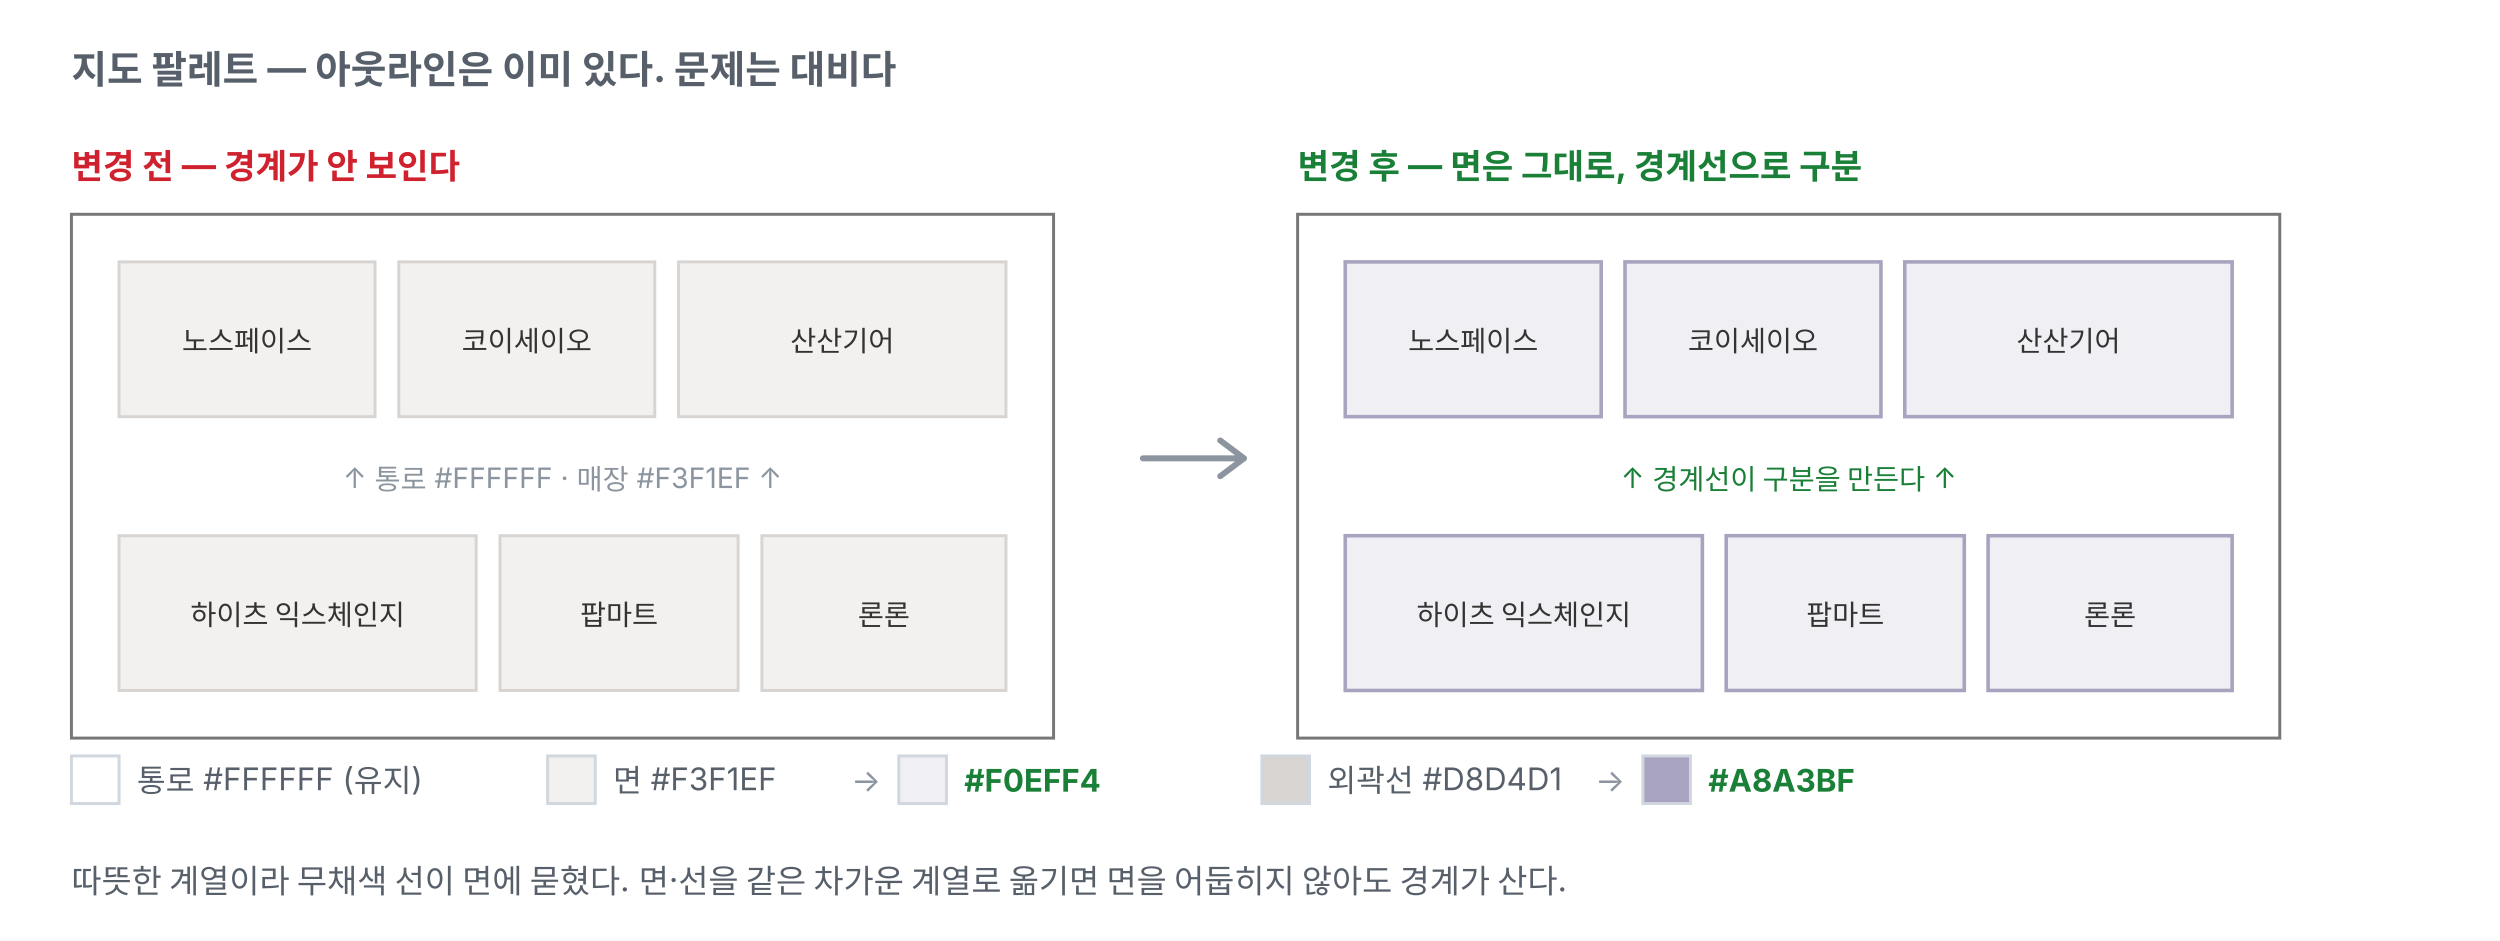
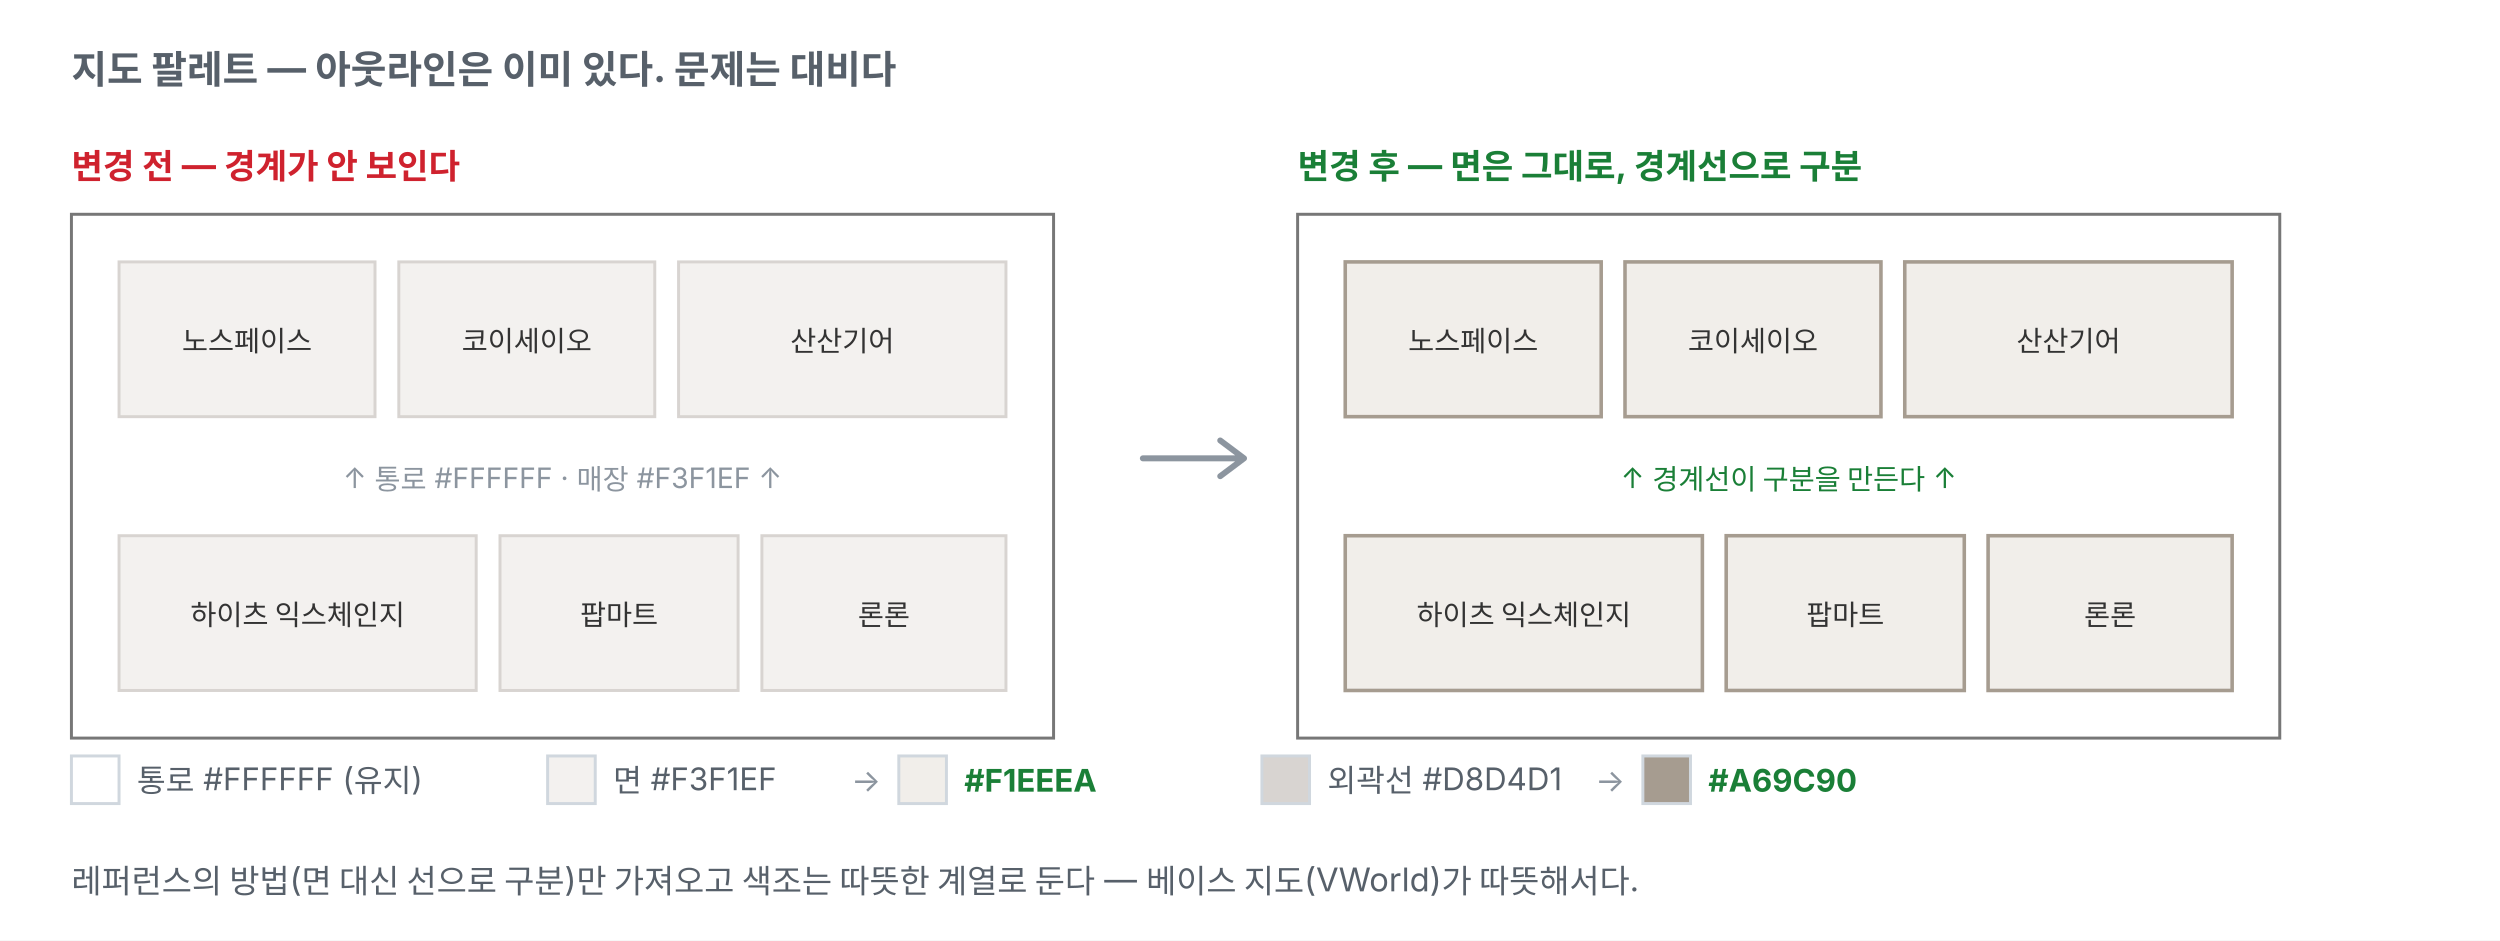
<svg xmlns="http://www.w3.org/2000/svg" viewBox="0 0 840 316" width="840" height="316" font-family="-apple-system, BlinkMacSystemFont, 'Segoe UI', 'Noto Sans KR', sans-serif">
  <rect width="840" height="316" fill="#ffffff" />
  <text x="24" y="28" font-size="13" font-weight="700" fill="#57606A">지도 팔레트 — 아웃라인은 이미 있다. 문제는 대비다</text>
  <g transform="translate(24 60)">
    <text x="0" y="0" font-size="11.5" font-weight="700" fill="#CF222E">변경 전 — 경계가 안 보인다</text>
    <rect x="0" y="12" width="330" height="176" fill="#FFFFFF" stroke="#00000088" />
    <g fill="#F3F1EF" stroke="#D8D4D1">
      <rect x="16" y="28" width="86" height="52" />
      <rect x="110" y="28" width="86" height="52" />
      <rect x="204" y="28" width="110" height="52" />
      <rect x="16" y="120" width="120" height="52" />
      <rect x="144" y="120" width="80" height="52" />
      <rect x="232" y="120" width="82" height="52" />
    </g>
    <text x="59" y="58" font-size="9.5" fill="#333" text-anchor="middle">노스페이스</text>
    <text x="153" y="58" font-size="9.5" fill="#333" text-anchor="middle">코이세이오</text>
    <text x="259" y="58" font-size="9.5" fill="#333" text-anchor="middle">산산기어</text>
    <text x="76" y="150" font-size="9.5" fill="#333" text-anchor="middle">하이츠 익스체인지</text>
    <text x="184" y="150" font-size="9.5" fill="#333" text-anchor="middle">팝마트</text>
    <text x="273" y="150" font-size="9.5" fill="#333" text-anchor="middle">론론</text>
    <text x="165" y="104" font-size="9.5" fill="#8C959F" text-anchor="middle">↑ 통로 #FFFFFF · 매장 #F3F1EF ↑</text>
  </g>
  <g transform="translate(384 146)">
    <path d="M0 8 L34 8 M26 2 L34 8 L26 14" stroke="#8C959F" stroke-width="2" fill="none" stroke-linecap="round" stroke-linejoin="round" />
  </g>
  <g transform="translate(436 60)">
    <text x="0" y="0" font-size="11.5" font-weight="700" fill="#1A7F37">변경 후 — 면은 그대로, 경계선으로 구분</text>
    <rect x="0" y="12" width="330" height="176" fill="#FFFFFF" stroke="#00000088" />
-     <g fill="#F0EFF4" stroke="#A8A3BF" stroke-width="1.2">
+     <g fill="#F1EEEA" stroke="#A69C90" stroke-width="1.2">
      <rect x="16" y="28" width="86" height="52" />
      <rect x="110" y="28" width="86" height="52" />
      <rect x="204" y="28" width="110" height="52" />
      <rect x="16" y="120" width="120" height="52" />
      <rect x="144" y="120" width="80" height="52" />
      <rect x="232" y="120" width="82" height="52" />
    </g>
    <text x="59" y="58" font-size="9.5" fill="#333" text-anchor="middle">노스페이스</text>
    <text x="153" y="58" font-size="9.5" fill="#333" text-anchor="middle">코이세이오</text>
    <text x="259" y="58" font-size="9.5" fill="#333" text-anchor="middle">산산기어</text>
    <text x="76" y="150" font-size="9.5" fill="#333" text-anchor="middle">하이츠 익스체인지</text>
    <text x="184" y="150" font-size="9.5" fill="#333" text-anchor="middle">팝마트</text>
    <text x="273" y="150" font-size="9.5" fill="#333" text-anchor="middle">론론</text>
    <text x="165" y="104" font-size="9.5" fill="#1A7F37" text-anchor="middle">↑ 경계선이 구분을 만든다 ↑</text>
  </g>
  <g transform="translate(24 266)">
    <rect x="0" y="-12" width="16" height="16" fill="#FFFFFF" stroke="#D0D7DE" />
    <text x="22" y="0" font-size="10.5" fill="#57606A">통로 #FFFFFF (유지)</text>
    <rect x="160" y="-12" width="16" height="16" fill="#F3F1EF" stroke="#D0D7DE" />
    <text x="182" y="0" font-size="10.5" fill="#57606A">면 #F3F1EF</text>
    <text x="262" y="0" font-size="10.5" fill="#8C959F">→</text>
-     <rect x="278" y="-12" width="16" height="16" fill="#F0EFF4" stroke="#D0D7DE" />
-     <text x="300" y="0" font-size="10.5" font-weight="700" fill="#1A7F37">#F0EFF4</text>
+     <rect x="278" y="-12" width="16" height="16" fill="#F1EEEA" stroke="#D0D7DE" />
+     <text x="300" y="0" font-size="10.5" font-weight="700" fill="#1A7F37">#F1EEEA</text>
    <rect x="400" y="-12" width="16" height="16" fill="#D8D4D1" stroke="#D0D7DE" />
    <text x="422" y="0" font-size="10.5" fill="#57606A">외곽선 #D8D4D1</text>
    <text x="512" y="0" font-size="10.5" fill="#8C959F">→</text>
-     <rect x="528" y="-12" width="16" height="16" fill="#A8A3BF" stroke="#D0D7DE" />
-     <text x="550" y="0" font-size="10.5" font-weight="700" fill="#1A7F37">#A8A3BF</text>
+     <rect x="528" y="-12" width="16" height="16" fill="#A69C90" stroke="#D0D7DE" />
+     <text x="550" y="0" font-size="10.5" font-weight="700" fill="#1A7F37">#A69C90</text>
  </g>
-   <text x="24" y="300" font-size="11" fill="#57606A">따뜻한 계열이라 무채색 선이 면에 묻혔다. 면·선을 같은 차가운 계열로 옮기면 면을 어둡히지 않아도 경계가 산다.</text>
+   <text x="24" y="300" font-size="11" fill="#57606A">레퍼런스의 방법(면 대신 선으로 구분)만 가져오고 색조는 따뜻한 계열로 둔다 — 베이스 지도(VWorld)가 따뜻해서다.</text>
</svg>
